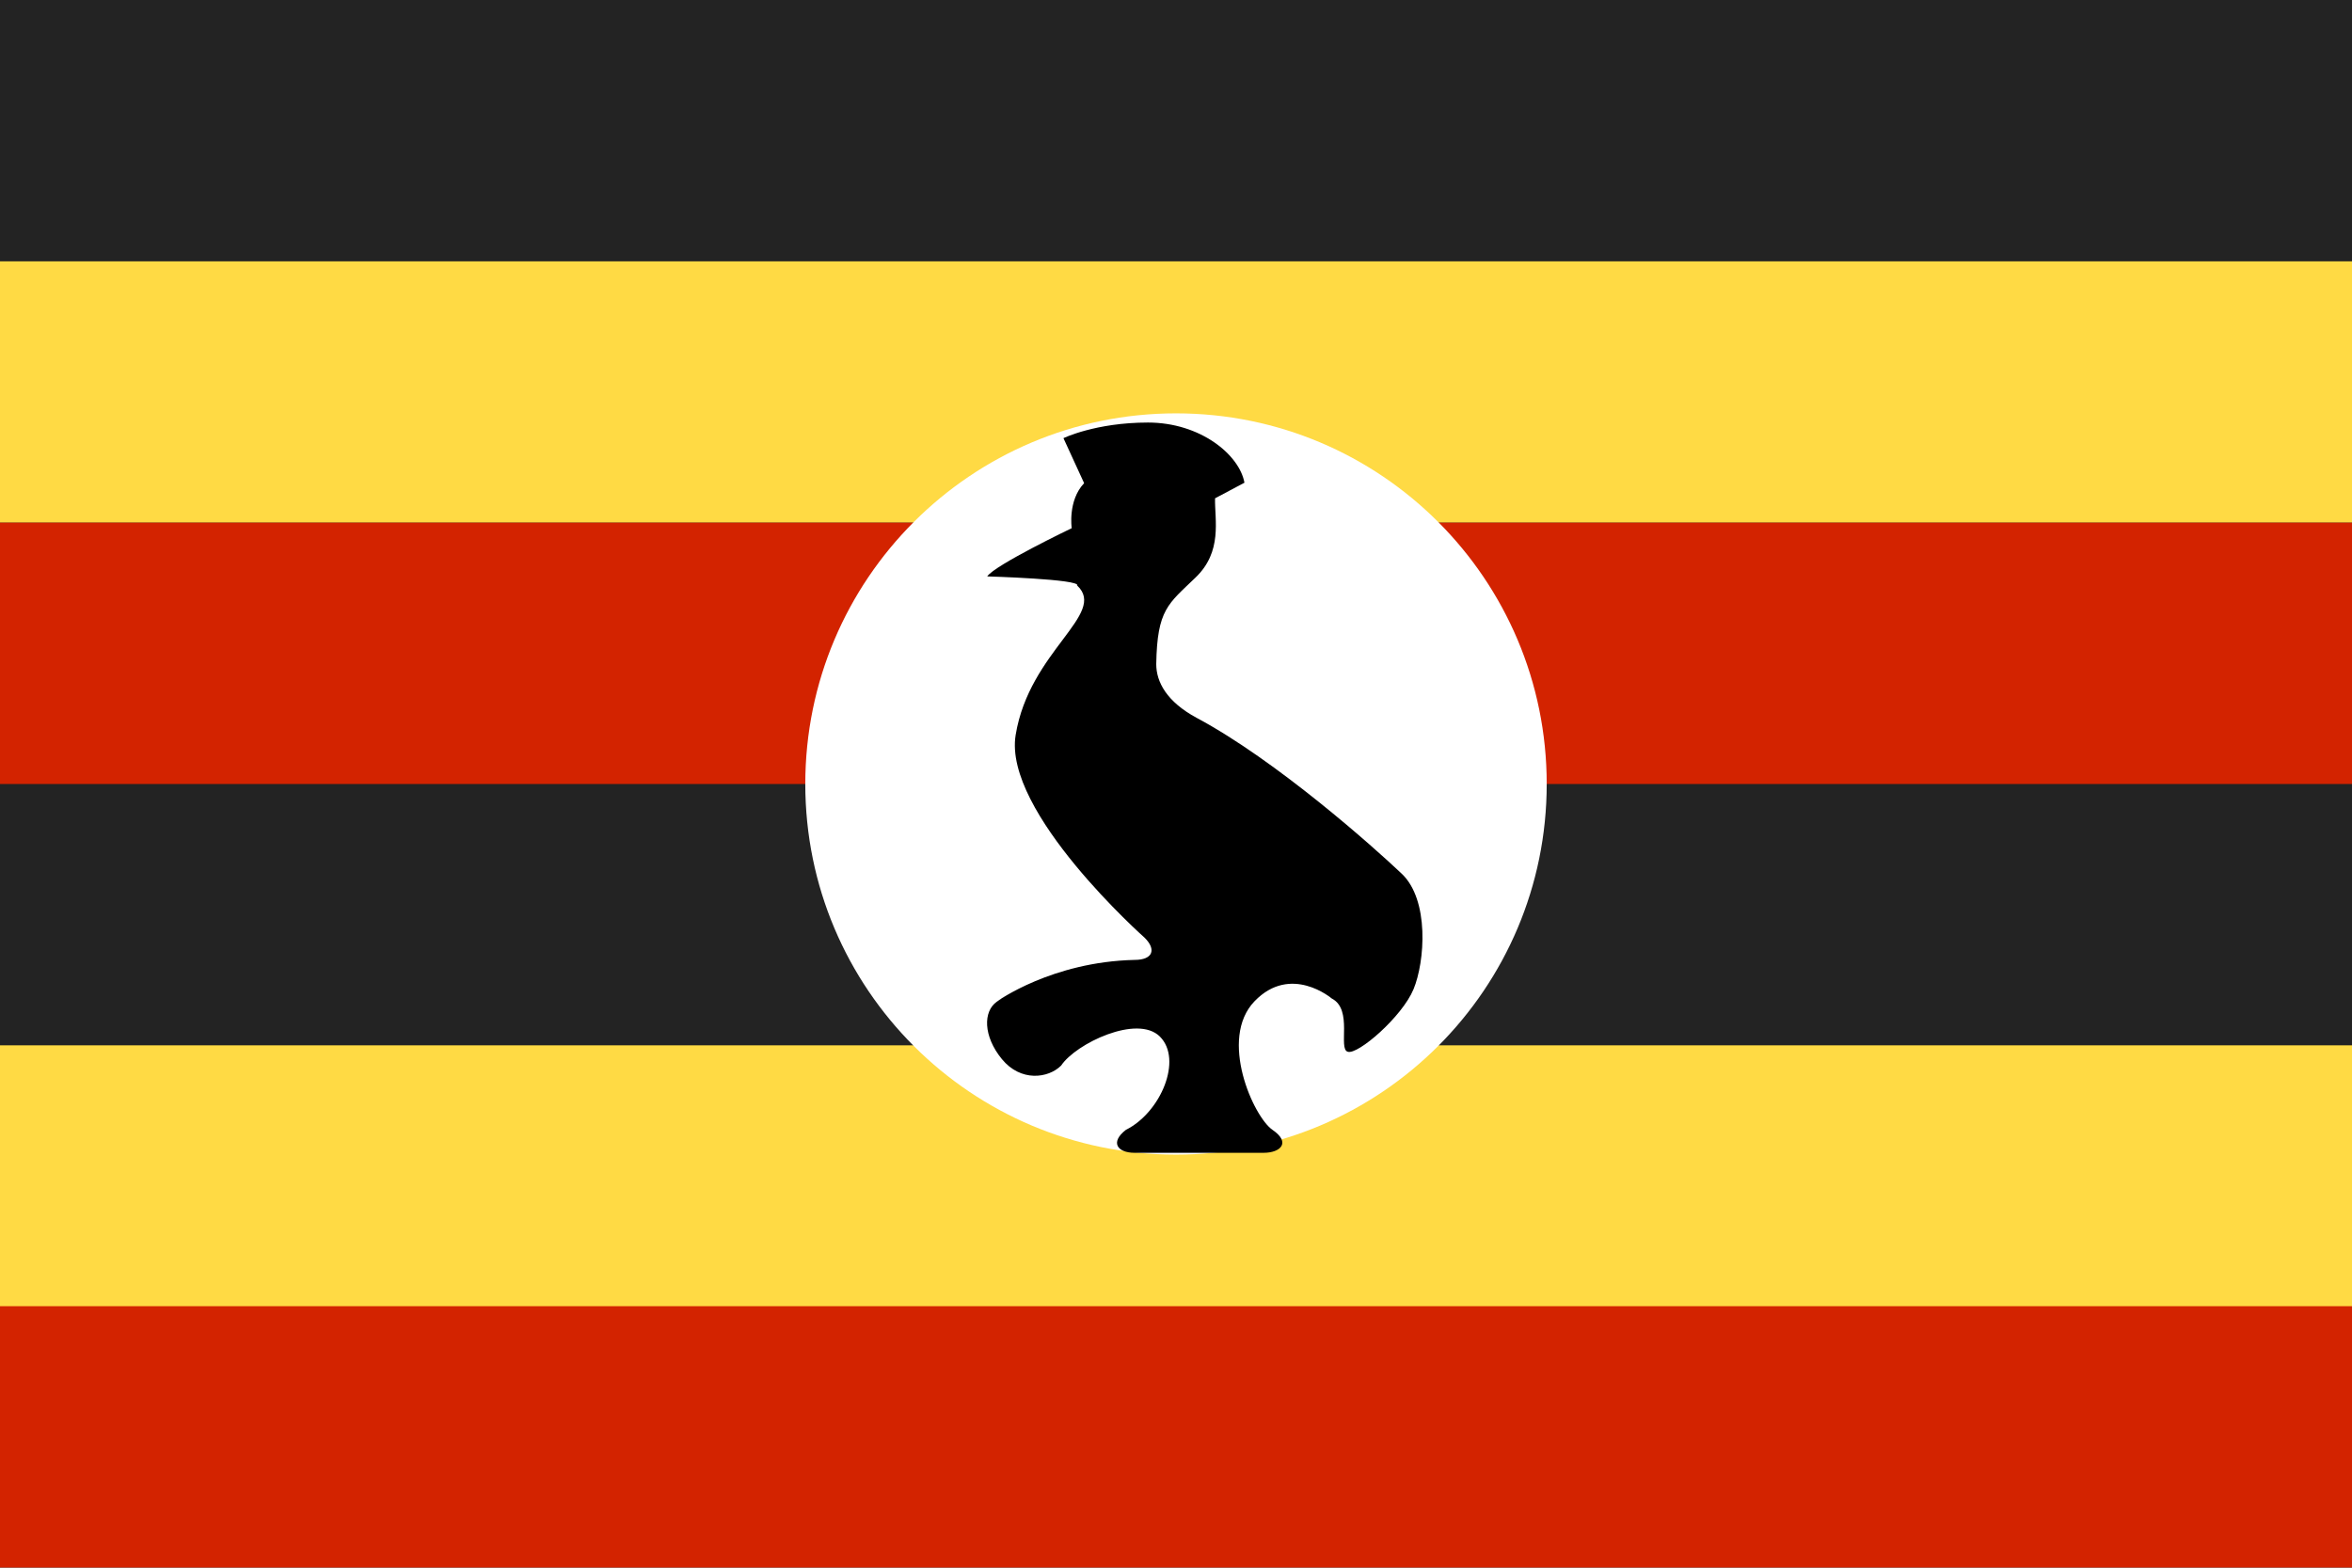
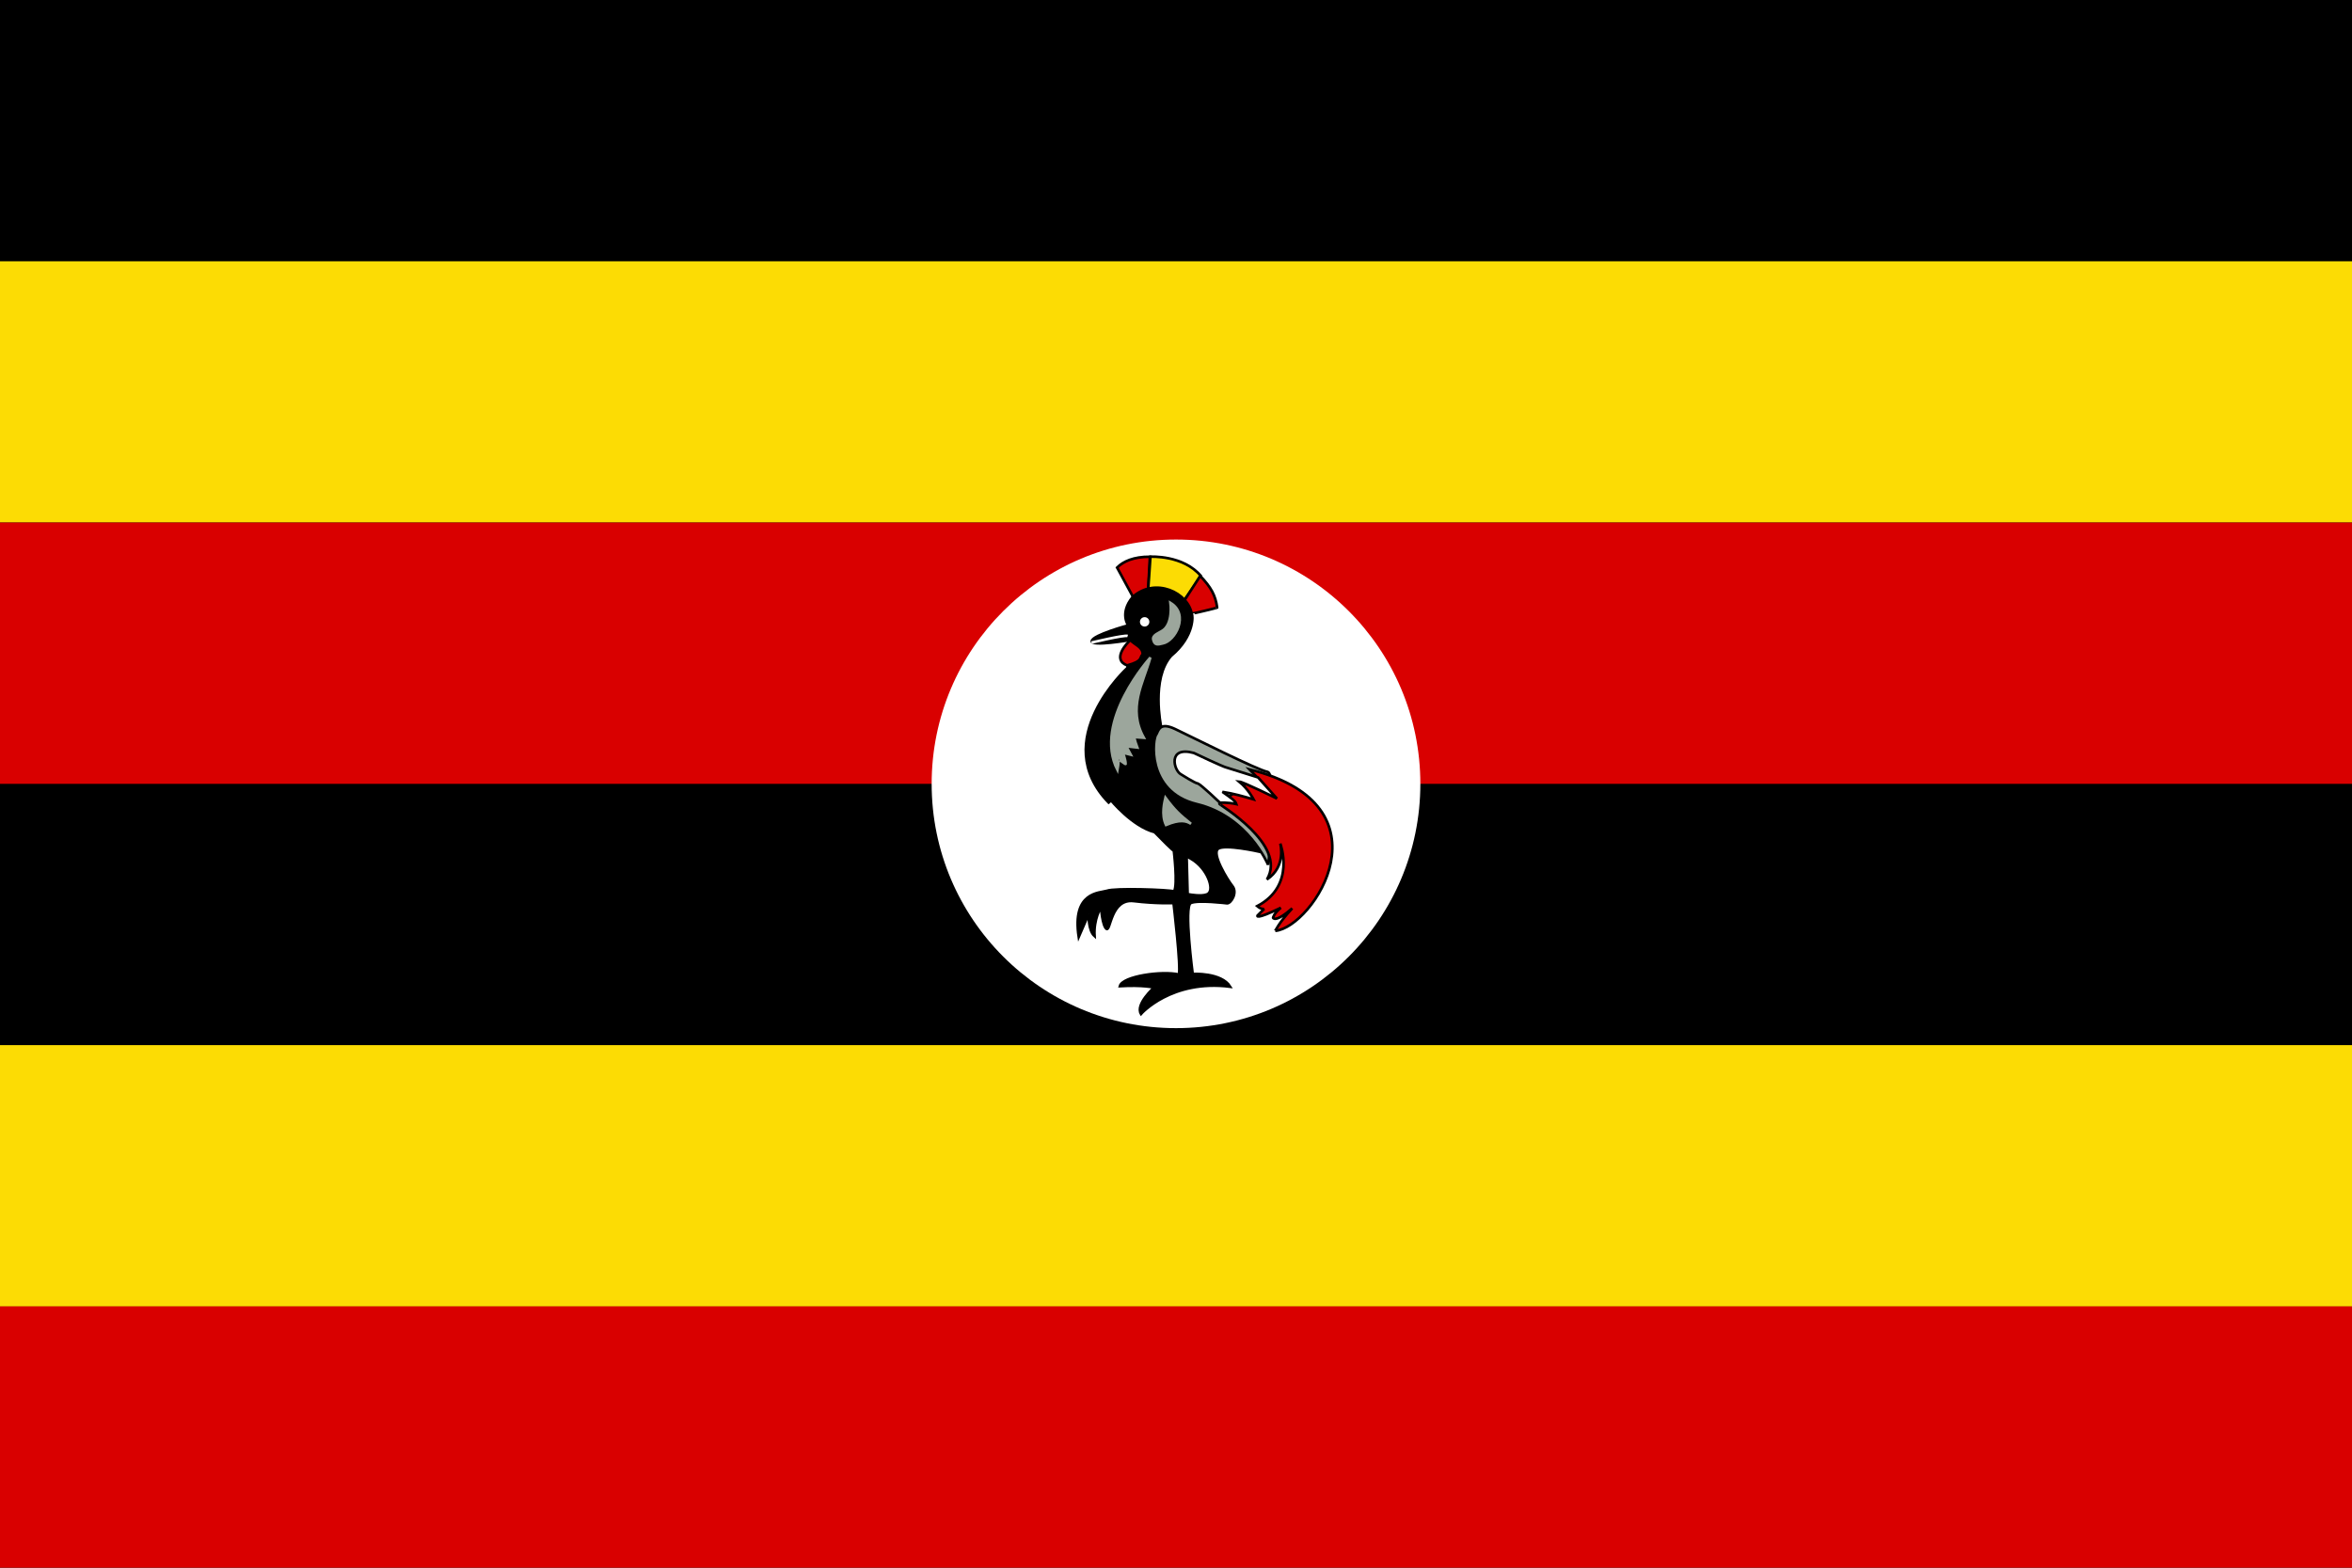
- <svg xmlns="http://www.w3.org/2000/svg" viewBox="0 0 512 341.3">
-   <path fill="#232323" d="M0 0h512v341.3H0z" />
-   <path fill="#FFDA44" d="M0 56.9h512v56.9H0z" />
-   <path fill="#D32300" d="M0 113.8h512v56.9H0z" />
-   <path fill="#FFDA44" d="M0 227.6h512v56.9H0z" />
-   <path fill="#D32300" d="M0 284.4h512v56.9H0z" />
-   <circle fill="#FFF" cx="256" cy="170.7" r="80.7" />
-   <path d="M234.5 127.5c.9-1.4-19.6-2-19.6-2 1.7-2.5 18.4-10.5 18.4-10.5s-.9-6 2.7-9.8l-4.5-9.8s7-3.4 18.4-3.4 19.9 7 21 13.1l-6.4 3.4c-.1 4.7 1.7 11.6-4.3 17.3-5.9 5.7-8.3 6.9-8.5 18.8 0 3.9 2.3 8.2 8.8 11.7 17.4 9.3 38.6 28.2 44.6 33.9 6.1 5.7 5.1 19.2 2.6 25.2s-12.1 14.3-14.3 13.6c-2.2-.6 1.2-9.2-3.5-11.6 0 0-8.9-7.6-16.8.6s-.2 25.2 3.9 28c4.1 2.8 1.7 5-1.9 5H247c-3.8 0-5.4-2.3-1.9-5 7.6-3.8 12.4-15.3 7.4-20.3-4.9-4.9-18.3 1.5-21.5 6.3-2.8 2.8-8.8 3.6-12.9-1.4s-4.1-10.4-1.1-12.5c7-4.8 0 0 .1-.1 0 0 11.9-8.6 29.9-9 3.9 0 4.8-2.2 2.2-4.8 0 0-30.9-27.4-28.1-44.2 3-18.3 20-26.3 13.4-32.5-1.3-1.8 0 0 0 0z" />
+ <svg xmlns="http://www.w3.org/2000/svg" viewBox="0 0 900 600">
+   <rect width="900" height="600" />
+   <rect y="100" width="900" height="100" fill="#fcdc04" />
+   <rect y="200" width="900" height="100" fill="#d90000" />
+   <rect y="400" width="900" height="100" fill="#fcdc04" />
+   <rect y="500" width="900" height="100" fill="#d90000" />
+   <circle cx="450" cy="300" r="93.5" fill="#fff" />
+   <g stroke="#000">
+     <path d="M 433.52,228.391 L 427.456,217.22 C 429.796,214.88 433.733,213.071 440.01,213.071 C 440.01,213.497 439.371,225.306 439.371,225.306 z" fill="#d90000" />
+     <path d="M 439.371,225.412 L 440.222,213.071 C 440.222,213.071 452.776,212.327 459.584,220.518 C 459.691,220.412 452.882,230.092 452.882,230.092 z" fill="#fcdc04" />
+     <path d="M 453.095,229.986 L 459.265,220.412 C 463.414,224.774 465.116,227.859 465.754,232.54 C 465.861,232.646 455.967,234.986 455.967,234.88 C 455.967,234.773 453.202,230.092 453.095,229.986 z" fill="#d90000" />
+     <path d="M 436.605,388.073 C 436.605,388.073 448.201,374.775 470.755,377.648 C 467.35,372.115 456.393,372.754 456.393,372.754 C 456.393,372.754 452.989,346.903 455.648,345.626 C 458.307,344.349 469.584,345.732 469.584,345.732 C 471.073,345.732 473.627,341.69 471.606,339.137 C 469.584,336.583 463.627,326.796 466.073,324.881 C 468.521,322.966 481.818,325.945 481.818,325.945 L 444.265,277.859 C 444.265,277.859 440.435,259.774 448.095,251.05 C 457.351,243.391 456.393,235.093 456.074,235.199 C 454.797,226.795 442.031,220.73 433.414,228.497 C 428.307,234.667 431.711,239.348 431.711,239.348 C 431.711,239.348 418.307,242.965 417.775,245.305 C 417.243,247.646 432.882,244.88 432.882,244.88 L 431.392,255.625 C 431.392,255.625 400.966,283.284 424.265,307.221 C 424.477,307.115 425.009,306.157 425.009,306.157 C 425.009,306.157 433.201,316.264 441.818,318.498 C 449.903,326.796 449.159,325.519 449.159,325.519 C 449.159,325.519 450.754,338.605 449.265,341.158 C 447.244,340.519 426.605,339.775 423.52,340.945 C 420.754,341.796 410.116,341.264 412.775,358.605 C 414.796,353.924 416.605,349.775 416.605,349.775 C 416.605,349.775 416.286,356.051 418.839,358.286 C 418.414,351.689 421.286,347.222 421.286,347.222 C 421.286,347.222 421.818,354.456 423.413,355.519 C 425.009,356.583 425.009,343.817 433.84,344.881 C 442.669,345.945 449.052,345.626 449.052,345.626 C 449.052,345.626 452.031,370.626 451.073,372.967 C 444.69,371.477 429.478,373.605 428.52,377.435 C 437.456,376.903 441.606,377.966 441.606,377.966 C 441.606,377.966 434.372,384.35 436.605,388.073 z" />
+     <path d="M 440.191,251.66 C 440.191,251.66 418.052,276.063 427.604,294.736 C 428.112,292.132 427.89,290.496 428.21,290.602 C 427.678,290.283 430.955,292.849 430.706,292.349 C 430.776,290.999 429.708,288.106 429.708,288.106 C 430.706,288.355 431.705,288.606 432.703,288.855 C 432.121,287.773 431.538,286.692 430.955,285.61 C 432.37,285.776 433.784,285.942 435.199,286.109 C 435.199,286.109 433.701,282.115 434.201,282.115 C 434.7,282.115 437.695,282.364 437.695,282.364 C 431.399,271.065 437.339,261.682 440.191,251.66 z" fill="#9ca69c" stroke="#9ca69c" />
+     <path d="M 447.882,230.731 C 447.882,230.731 449.052,239.135 444.478,241.582 C 443.733,242.114 440.861,243.072 441.286,244.774 C 441.818,247.114 443.094,246.689 444.903,246.263 C 449.69,245.412 455.222,235.199 447.882,230.731 z" fill="#9ca69c" stroke="#9ca69c" />
+     <circle cx="438" cy="238" r="1.8" fill="#fff" stroke="none" />
+     <path d="M 432.563,244.986 C 431.392,245.944 425.222,252.327 431.286,254.667 C 437.563,252.965 435.86,251.795 437.244,250.412 C 437.279,247.54 434.123,246.795 432.563,244.986 z" fill="#d90000" />
+     <path d="M 445.967,305.307 C 445.647,306.69 444.265,311.796 446.179,315.732 C 451.499,313.498 453.946,314.136 455.754,315.306 C 451.393,311.796 449.691,310.306 445.967,305.307 z" fill="#9ca69c" stroke="#9ca69c" />
+     <path d="M 455.116,329.455 L 455.435,341.37 C 455.435,341.37 459.584,342.115 461.499,341.37 C 463.414,340.625 461.392,333.072 455.116,329.455 z" fill="#fff" stroke="#fff" />
+     <path d="M 485.223,330.945 C 485.223,330.945 477.563,312.434 457.988,307.753 C 438.413,303.072 440.966,282.221 442.562,280.944 C 443.414,279.135 444.052,276.37 449.69,279.03 C 455.329,281.689 481.286,294.774 485.01,295.412 C 488.733,296.051 485.542,331.371 485.223,330.945 z" fill="#9ca69c" />
+     <path d="M 466.606,307.647 C 466.286,307.859 492.776,323.284 484.797,336.583 C 492.351,331.583 489.904,322.86 489.904,322.86 C 489.904,322.86 496.074,338.924 481.074,346.796 C 482.67,348.18 483.734,347.86 483.734,347.86 L 481.18,350.413 C 481.18,350.413 480.01,352.328 490.117,347.434 C 487.35,349.668 487.138,351.264 487.138,351.264 C 487.138,351.264 487.882,353.392 494.478,347.647 C 489.159,353.392 487.988,356.37 487.988,356.264 C 502.35,354.987 533.627,308.285 478.095,294.455 C 481.074,297.54 480.648,297.115 480.648,297.115 z" fill="#d90000" />
+     <path d="M 467.776,303.072 C 471.393,305.625 472.669,306.476 473.095,307.753 C 469.797,307.009 466.818,307.221 466.818,307.221 C 466.818,307.221 459.691,300.413 458.414,299.881 C 457.456,299.881 451.925,296.37 451.925,296.37 C 449.159,294.987 446.606,285.413 456.819,288.178 C 467.35,293.178 468.839,293.604 468.839,293.604 C 473.024,294.916 477.208,296.229 481.393,297.54 C 483.804,300.236 486.215,302.931 488.627,305.626 C 488.627,305.626 475.755,299.242 474.159,299.136 C 477.669,302.008 479.691,305.944 479.691,305.944 C 475.613,304.774 472.067,303.71 467.776,303.072 z" fill="#fff" />
+     <path d="M 417.669,245.944 C 417.669,245.944 430.01,242.965 431.499,243.391" stroke="#fff" />
+   </g>
</svg>
